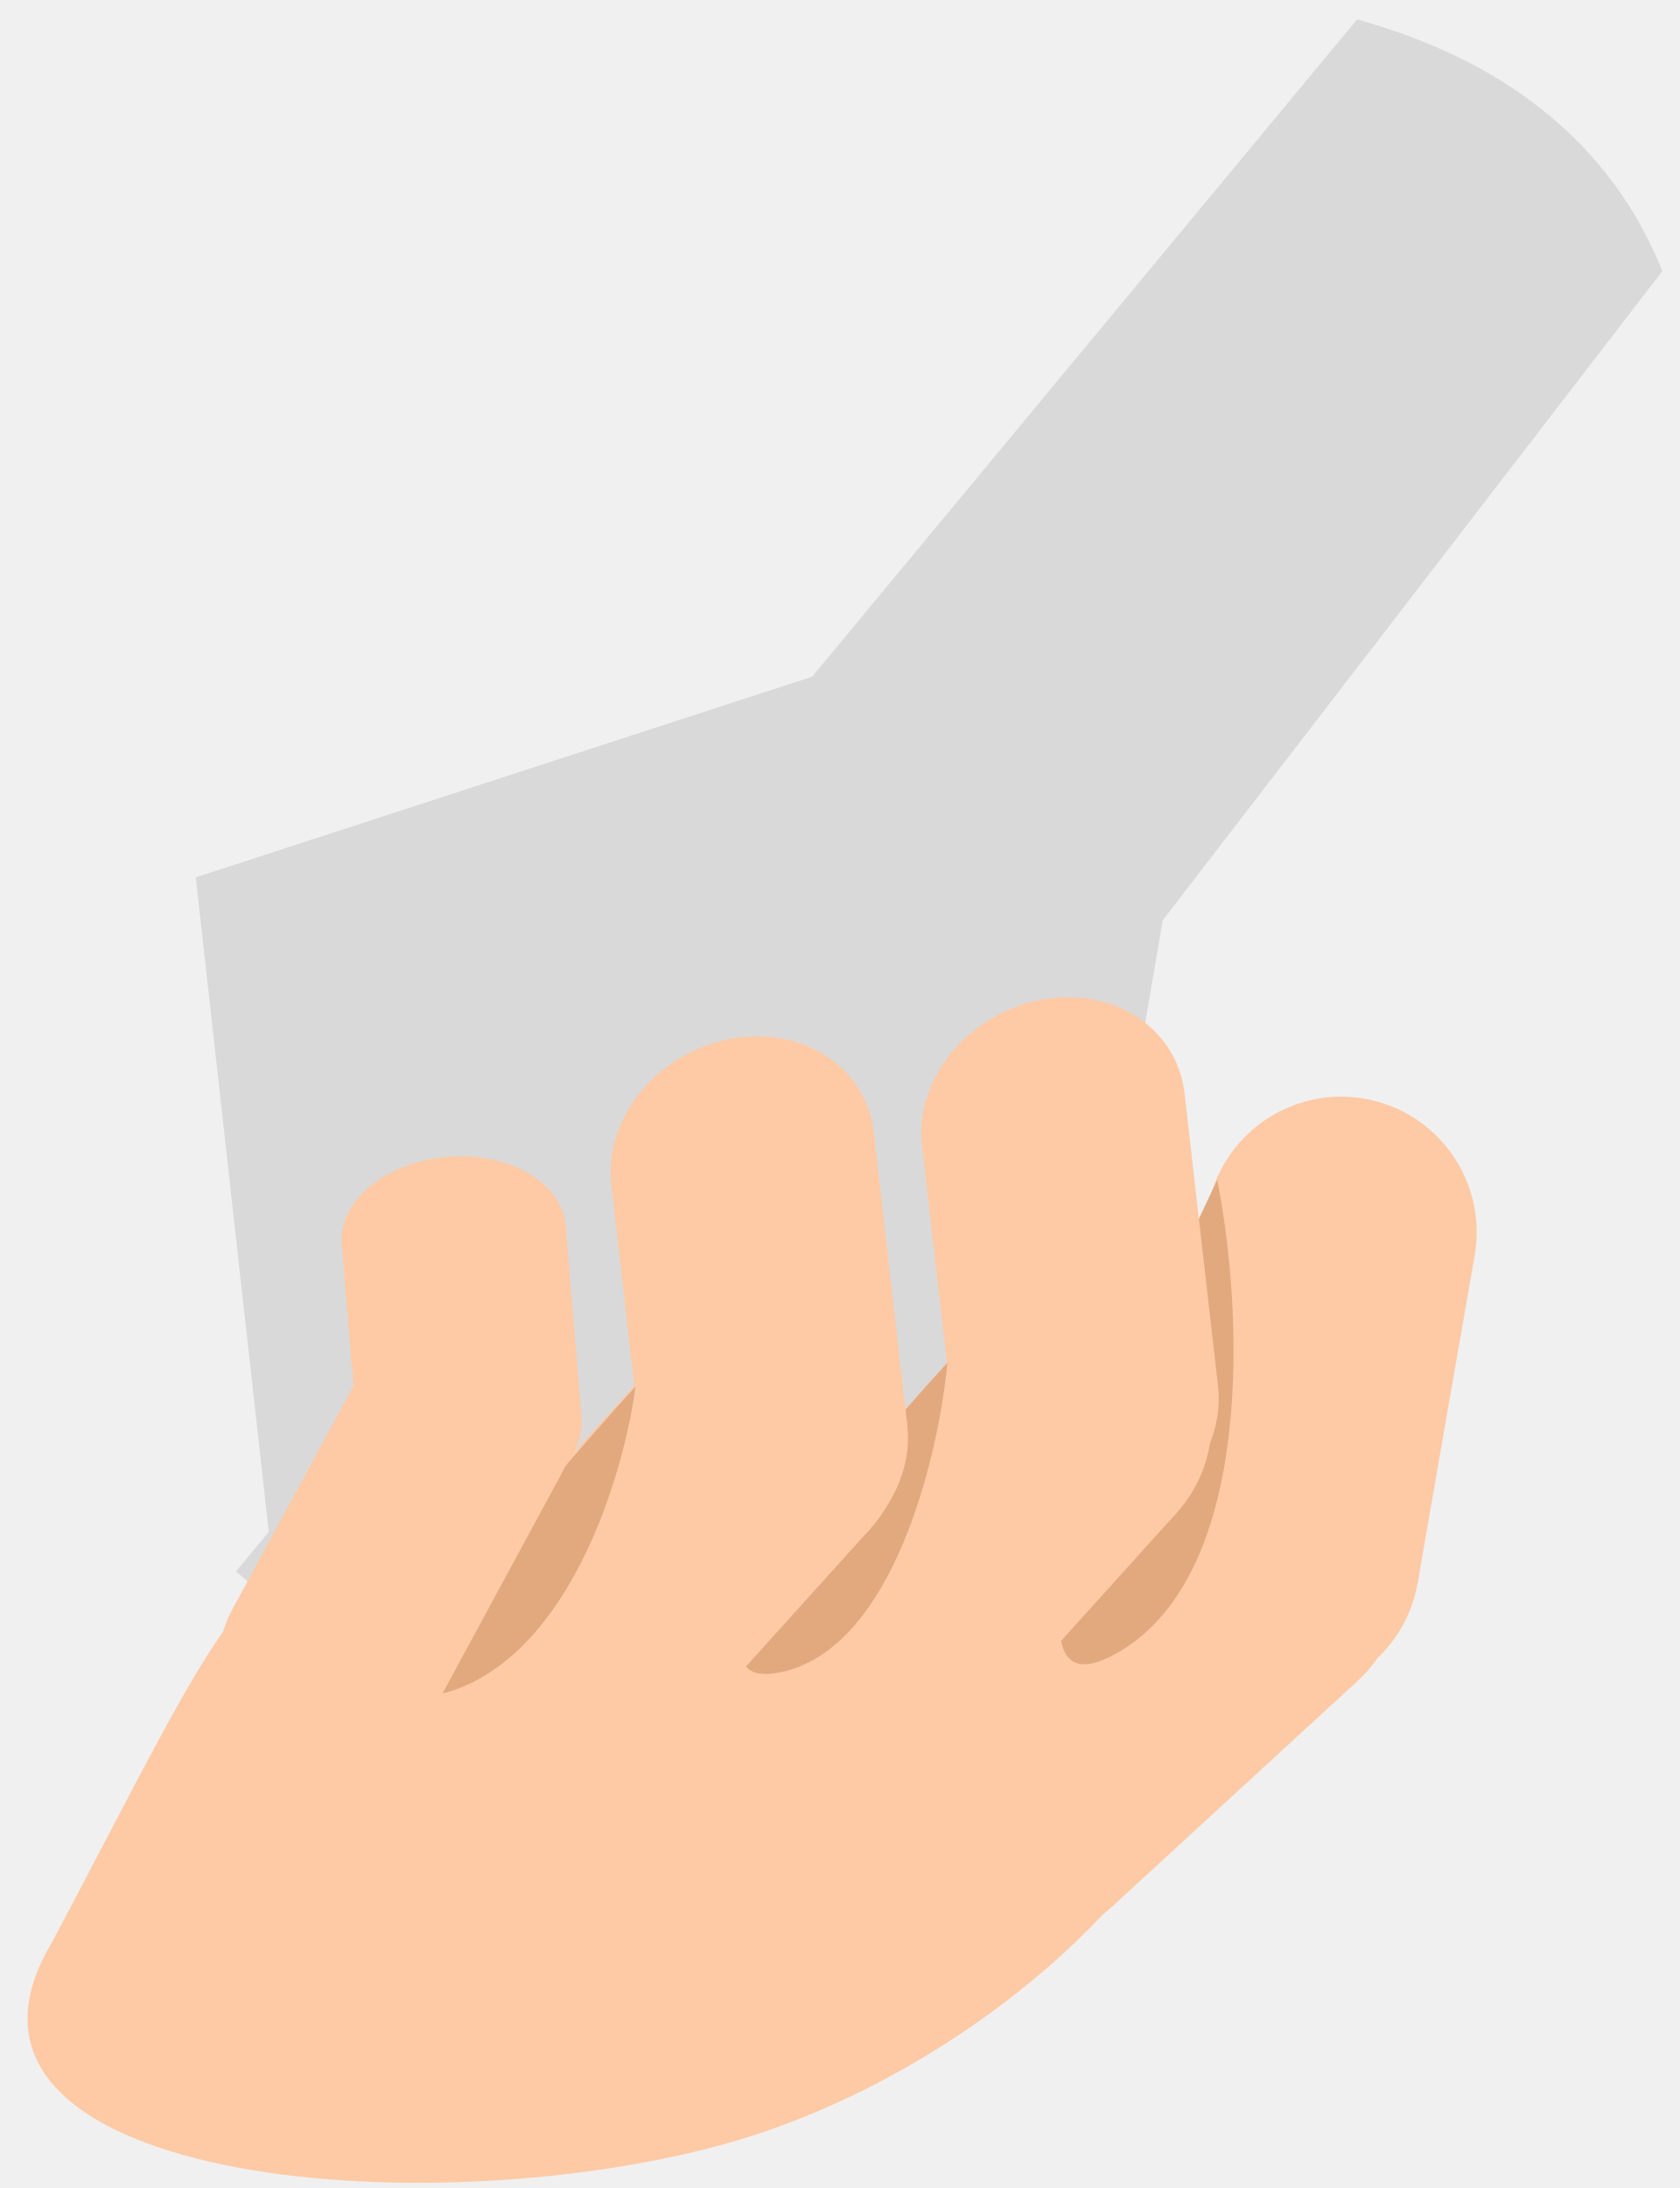
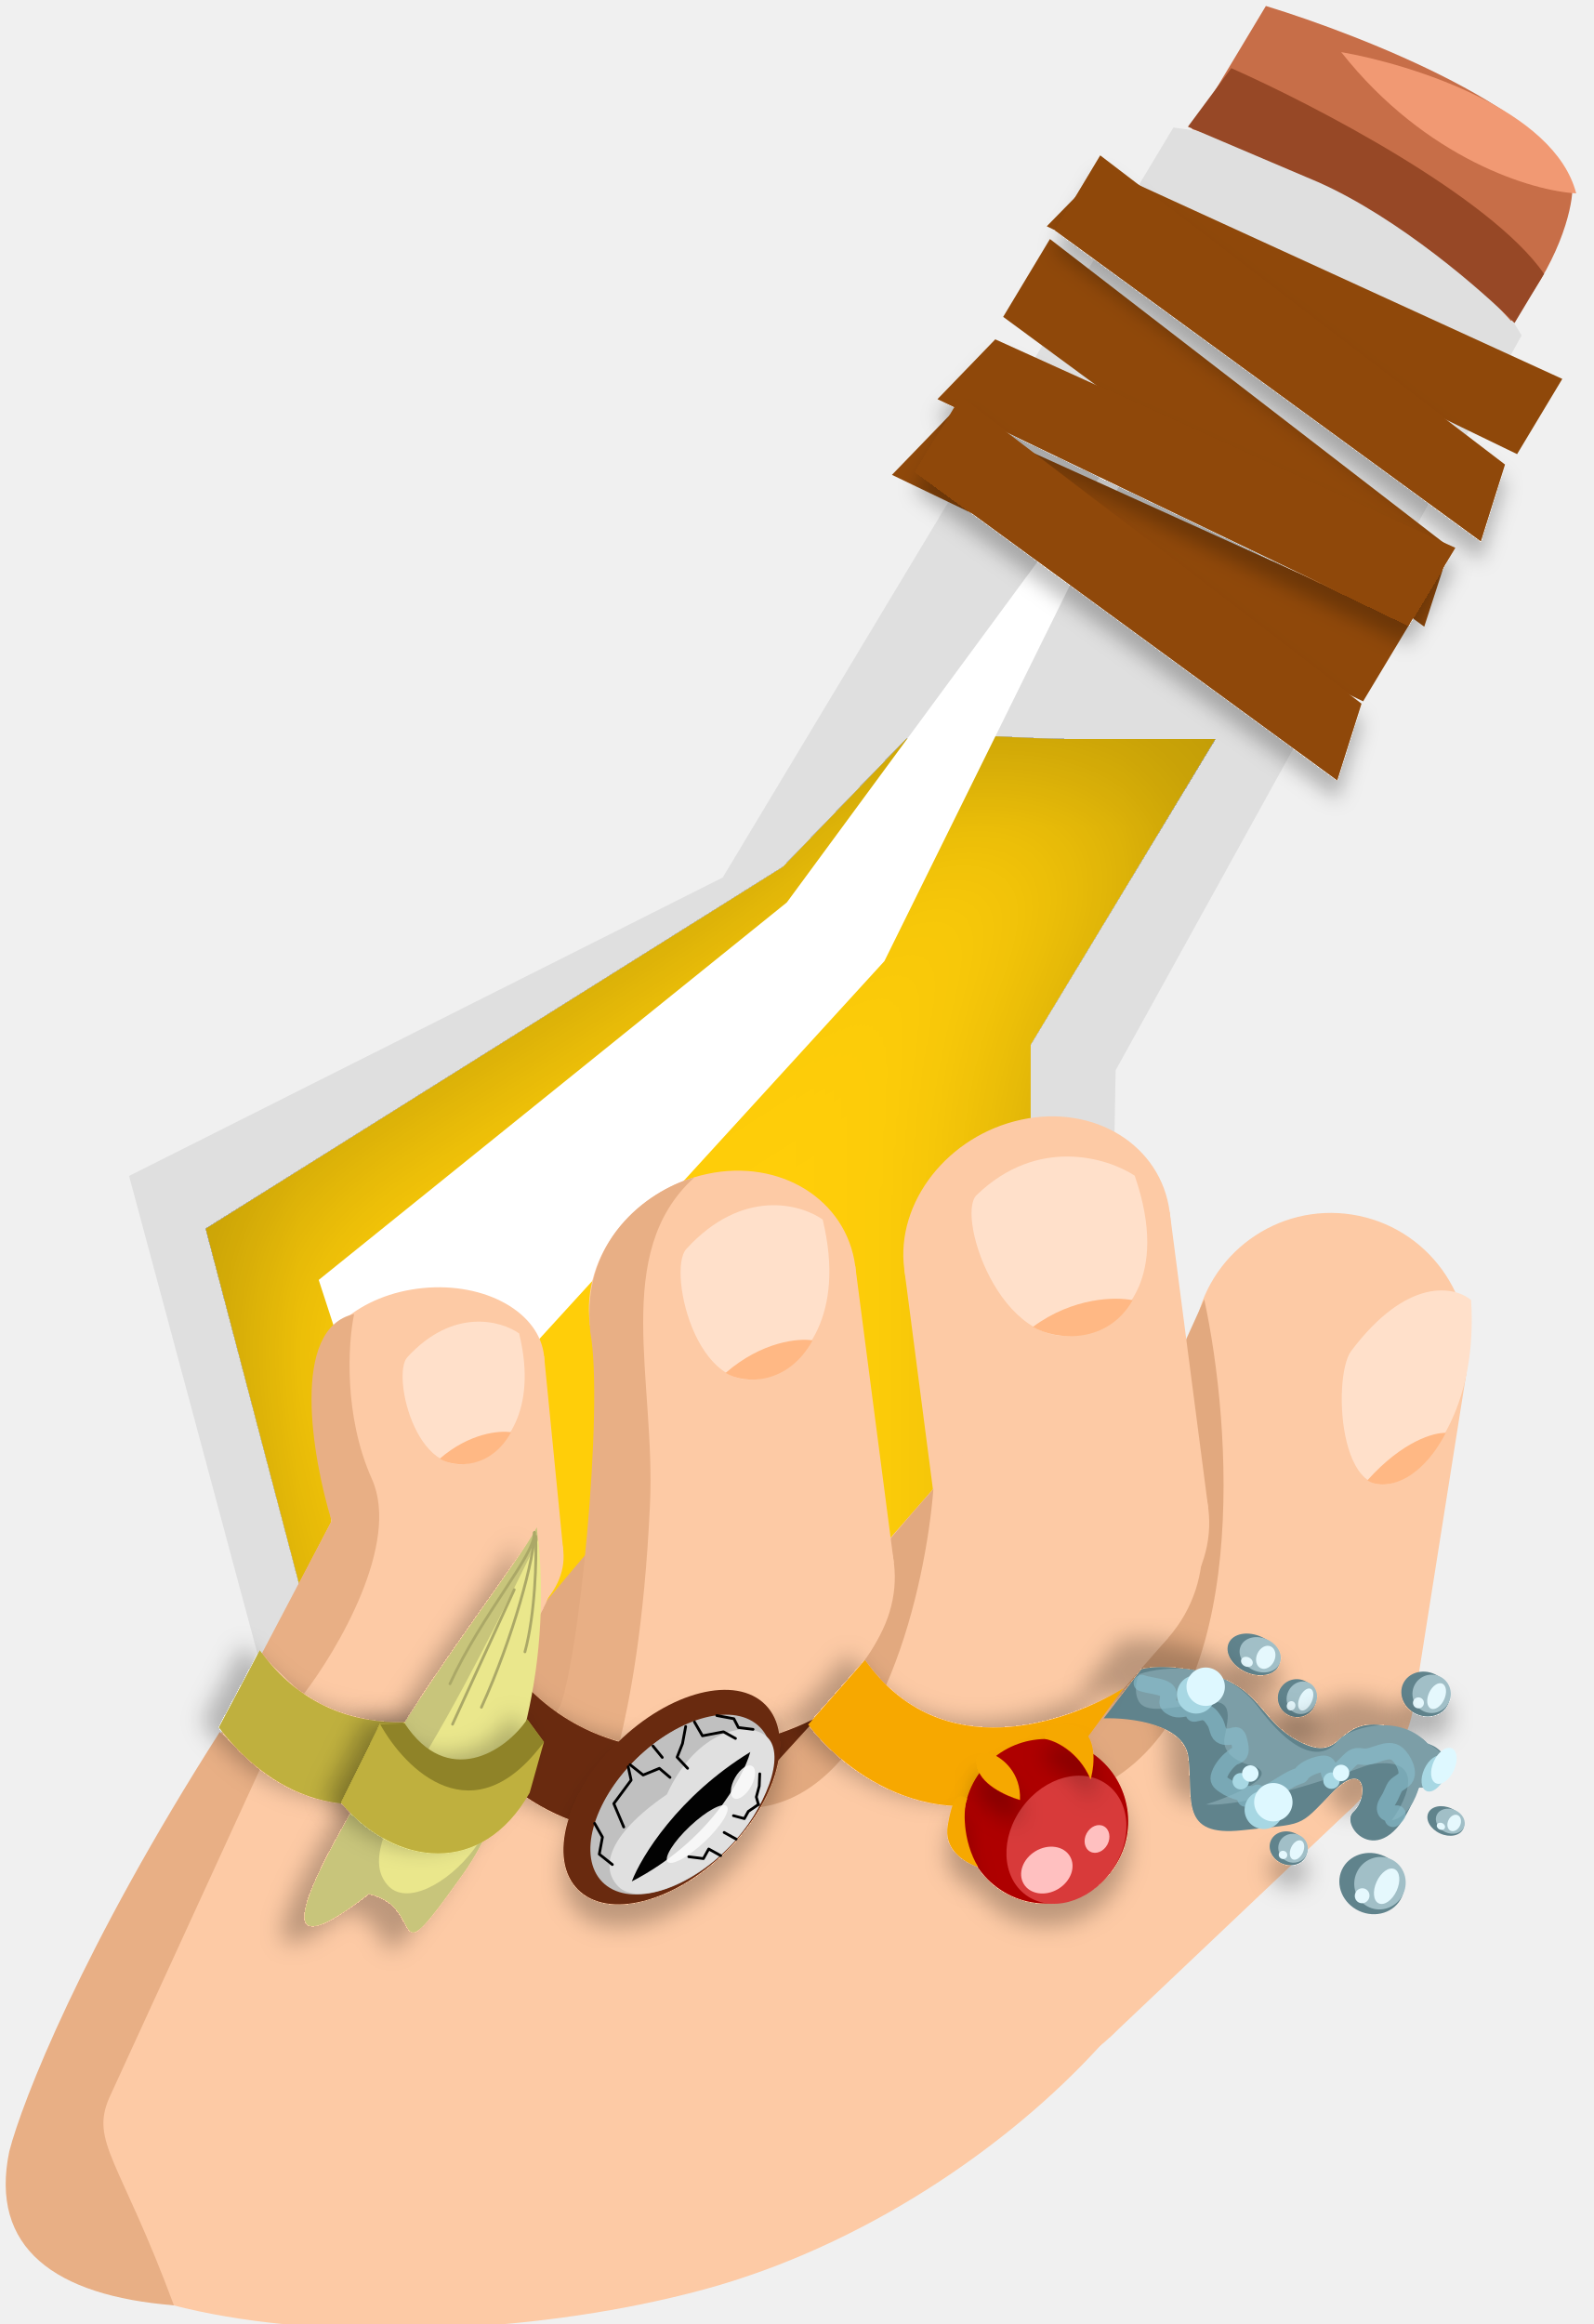
- <svg xmlns="http://www.w3.org/2000/svg" width="344" height="448" viewBox="0 0 344 448" fill="none">
-   <mask id="mask0_89_407" style="mask-type:alpha" maskUnits="userSpaceOnUse" x="0" y="0" width="344" height="448">
-     <rect width="344" height="448" fill="#D9D9D9" />
+ <svg xmlns="http://www.w3.org/2000/svg" width="343" height="500" viewBox="0 0 343 500" fill="none">
+   <mask id="mask0_189_1411" style="mask-type:alpha" maskUnits="userSpaceOnUse" x="0" y="0" width="343" height="500">
+     <rect width="343" height="500" fill="#FA3838" />
  </mask>
-   <g mask="url(#mask0_89_407)">
-     <path d="M340.452 55.504C326.112 19.77 293.651 8.419 277.935 3.976L166.326 138.549L40.09 179.641L55.044 313.666L48.316 321.778L80.406 348.392L89.113 337.893L213.74 330.907L238.128 188.433L340.452 55.504Z" fill="#D9D9D9" />
-     <path d="M10.741 397.522C65.457 294.35 48.279 308.67 153.343 348.341C221.465 347.422 216.132 308.929 243.018 338.471C264.19 361.734 209.294 423.564 145.152 439.871C81.011 456.177 -17.971 445.147 10.741 397.522Z" fill="#FDCAA5" />
-     <circle cx="259.239" cy="323.783" r="27.743" transform="rotate(137.418 259.239 323.783)" fill="#FDCAA5" />
-     <circle cx="209.098" cy="369.86" r="27.743" transform="rotate(137.418 209.098 369.86)" fill="#FDCAA5" />
-     <rect x="278.011" y="344.21" width="68.097" height="55.486" transform="rotate(137.418 278.011 344.21)" fill="#FDCAA5" />
-     <circle cx="274.679" cy="252.291" r="27.743" transform="rotate(99.8773 274.679 252.291)" fill="#FDCAA5" />
-     <circle cx="262.998" cy="319.378" r="27.743" transform="rotate(99.8773 262.998 319.378)" fill="#FDCAA5" />
-     <rect x="302.011" y="257.05" width="68.097" height="55.486" transform="rotate(99.8773 302.011 257.05)" fill="#FDCAA5" />
-     <path d="M249.289 241.608C254.401 267.086 257.46 322.123 228.801 338.45C200.143 354.777 230.519 280.692 249.289 241.608Z" fill="#E2A97F" />
-     <ellipse cx="24.587" cy="27.406" rx="24.587" ry="27.406" transform="matrix(0.113705 0.993515 -0.980802 0.195006 239.795 199.424)" fill="#FDCAA5" />
-     <ellipse cx="24.587" cy="27.406" rx="24.587" ry="27.406" transform="matrix(0.113705 0.993515 -0.980802 0.195006 246.657 259.384)" fill="#FDCAA5" />
-     <rect width="60.351" height="54.812" transform="matrix(0.113705 0.993515 -0.980802 0.195006 242.59 223.852)" fill="#FDCAA5" />
-     <circle cx="220.4" cy="291.157" r="27.743" transform="rotate(132.081 220.4 291.157)" fill="#FDCAA5" />
-     <circle cx="174.763" cy="341.699" r="27.743" transform="rotate(132.081 174.763 341.699)" fill="#FDCAA5" />
-     <rect x="240.991" y="309.75" width="68.097" height="55.486" transform="rotate(132.081 240.991 309.75)" fill="#FDCAA5" />
-     <path d="M194.028 279.029C192.217 298.309 182.793 337.983 159.59 342.443C136.386 346.903 172.88 302.025 194.028 279.029Z" fill="#E2A97F" />
-     <circle cx="157.671" cy="294.394" r="27.743" transform="rotate(132.081 157.671 294.394)" fill="#FDCAA5" />
-     <circle cx="112.033" cy="344.935" r="27.743" transform="rotate(132.081 112.033 344.935)" fill="#FDCAA5" />
-     <rect x="178.262" y="312.987" width="68.097" height="55.486" transform="rotate(132.081 178.262 312.987)" fill="#FDCAA5" />
-     <ellipse cx="24.587" cy="27.406" rx="24.587" ry="27.406" transform="matrix(0.113705 0.993515 -0.980802 0.195006 176.153 207.431)" fill="#FDCAA5" />
-     <ellipse cx="24.587" cy="27.406" rx="24.587" ry="27.406" transform="matrix(0.113705 0.993515 -0.980802 0.195006 183.015 267.391)" fill="#FDCAA5" />
-     <rect width="60.351" height="54.812" transform="matrix(0.113705 0.993515 -0.980802 0.195006 178.949 231.859)" fill="#FDCAA5" />
-     <path d="M130.153 283.892C127.942 300.86 117.517 337.012 93.505 345.872C69.492 354.733 107.931 308.244 130.153 283.892Z" fill="#E2A97F" />
-     <circle cx="94.678" cy="290.919" r="23.019" transform="rotate(118.441 94.6785 290.919)" fill="#FDCAA5" />
-     <circle cx="67.769" cy="340.602" r="23.019" transform="rotate(118.441 67.769 340.602)" fill="#FDCAA5" />
-     <rect x="114.92" y="301.882" width="56.502" height="46.039" transform="rotate(118.441 114.92 301.882)" fill="#FDCAA5" />
-     <ellipse cx="92.921" cy="252.932" rx="16.108" ry="23.019" transform="rotate(85.2574 92.9214 252.932)" fill="#FDCAA5" />
-     <ellipse cx="96.19" cy="292.334" rx="16.108" ry="23.019" transform="rotate(85.2574 96.1904 292.334)" fill="#FDCAA5" />
-     <rect x="115.862" y="251.029" width="39.538" height="46.039" transform="rotate(85.2574 115.862 251.029)" fill="#FDCAA5" />
+   <g mask="url(#mask0_189_1411)">
+     <path d="M327.423 72.169C306.35 36.45 269.943 29.625 252.487 27.442L155.51 188.797L27.774 253L65.467 393.264L59.621 402.991L98.112 426.125L103.958 416.397L237.242 385.904L240.066 230.27L327.423 72.169Z" fill="#D9D9D9" fill-opacity="0.75" />
+     <g filter="url(#filter0_i_189_1411)">
+       <path d="M229.5 159C219.5 159 200.23 157.063 195 159L168.5 186.5L44.285 264.353L81.766 406.967L221.706 370.986L221.784 224.735L261.5 159L229.5 159Z" fill="#FFCE09" />
+     </g>
+     <ellipse cx="87.805" cy="370.71" rx="6.085" ry="9.457" transform="rotate(11.2742 87.8046 370.71)" fill="white" />
+     <path d="M68.581 275.371L169.311 194.155L252.058 81.714L190.31 206.776L106.722 298.294L93.391 351.534L68.581 275.371Z" fill="white" />
+     <path d="M272.394 1.287L256.471 27.781C285.191 36.292 298.822 39.818 325.146 69.056C335.413 56.917 338.22 45.242 338.34 40.922C336.222 24.669 293.494 7.727 272.394 1.287Z" fill="#C76E48" />
+     <path d="M336.178 81.519L237.387 36.308L225.243 48.681L326.45 97.705L336.178 81.519Z" fill="#8F480A" />
+     <path d="M225.927 51.425L311.994 117.805L306.469 134.833L215.864 68.168L225.927 51.425Z" fill="#8F480A" />
+     <path d="M303.382 134.145L204.376 89.293L191.932 102.163L293.319 150.889L303.382 134.145Z" fill="#8F480A" />
+     <g filter="url(#filter1_d_189_1411)">
+       <path d="M236.745 33.426L323.854 99.943L318.659 116.492L227.017 49.611L236.745 33.426Z" fill="#8F480A" />
+     </g>
+     <g filter="url(#filter2_d_189_1411)">
+       <path d="M313.17 117.86L214.164 73.008L201.72 85.878L303.107 134.604L313.17 117.86Z" fill="#8F480A" />
+     </g>
+     <g filter="url(#filter3_d_189_1411)">
+       <path d="M206.694 85.367L292.977 151.388L287.751 167.919L196.966 101.553L206.694 85.367Z" fill="#8F480A" />
+     </g>
+     <path d="M332.262 58.917C320.682 42.246 282.561 22.47 264.947 14.666L255.614 27.266L283.663 39.192C301.081 46.929 319.077 62.626 325.897 69.507L332.262 58.917Z" fill="#974826" />
+     <path d="M288.599 11.209C303.52 13.798 334.525 23.5 339.168 41.602C329.917 41.108 306.852 34.338 288.599 11.209Z" fill="#F19973" />
+     <mask id="mask1_189_1411" style="mask-type:alpha" maskUnits="userSpaceOnUse" x="-22" y="169" width="376" height="416">
+       <rect x="353.969" y="277.096" width="338.61" height="257.202" transform="rotate(114.644 353.969 277.096)" fill="white" />
+     </mask>
+     <g mask="url(#mask1_189_1411)">
+ </g>
+     <mask id="mask2_189_1411" style="mask-type:alpha" maskUnits="userSpaceOnUse" x="-22" y="176" width="389" height="416">
+       <rect x="366.03" y="290.418" width="331.531" height="273.719" transform="rotate(114.644 366.03 290.418)" fill="white" />
+     </mask>
+     <g mask="url(#mask2_189_1411)">
+ </g>
+     <mask id="mask3_189_1411" style="mask-type:alpha" maskUnits="userSpaceOnUse" x="-22" y="178" width="388" height="414">
+       <rect x="365.046" y="292.562" width="329.171" height="273.719" transform="rotate(114.644 365.046 292.562)" fill="white" />
+     </mask>
+     <g mask="url(#mask3_189_1411)">
+       <path d="M7.463 449.668C64.076 338.805 46.004 354.351 158.634 394.899C231.222 392.795 224.904 351.858 254.046 382.9C276.994 407.344 219.507 474.148 151.415 492.585C83.323 511.022 -22.352 500.898 7.463 449.668Z" fill="#FDCAA5" />
+       <circle cx="271.091" cy="366.978" r="29.572" transform="rotate(136.531 271.091 366.978)" fill="#FDCAA5" />
+       <circle cx="218.413" cy="416.914" r="29.572" transform="rotate(136.531 218.413 416.914)" fill="#FDCAA5" />
+       <rect x="291.436" y="388.44" width="72.585" height="59.144" transform="rotate(136.531 291.436 388.44)" fill="#FDCAA5" />
+       <circle cx="286.368" cy="290.528" r="29.572" transform="rotate(98.9906 286.368 290.528)" fill="#FDCAA5" />
+       <circle cx="275.025" cy="362.222" r="29.572" transform="rotate(98.9906 275.025 362.222)" fill="#FDCAA5" />
+       <rect x="315.577" y="295.15" width="72.585" height="59.144" transform="rotate(98.9906 315.577 295.15)" fill="#FDCAA5" />
+       <path d="M259.132 279.562C265 306.631 269.168 365.239 238.894 383.113C208.619 400.987 239.772 321.526 259.132 279.562Z" fill="#E2A97F" />
+       <ellipse cx="26.208" cy="29.213" rx="26.208" ry="29.213" transform="matrix(0.129067 0.991636 -0.977667 0.21016 248.317 234.759)" fill="#FDCAA5" />
+       <ellipse cx="26.208" cy="29.213" rx="26.208" ry="29.213" transform="matrix(0.129067 0.991636 -0.977667 0.21016 256.62 298.55)" fill="#FDCAA5" />
+       <rect width="64.329" height="58.425" transform="matrix(0.129067 0.991636 -0.977667 0.21016 251.7 260.748)" fill="#FDCAA5" />
+       <circle cx="229.16" cy="332.847" r="29.572" transform="rotate(131.195 229.16 332.847)" fill="#FDCAA5" />
+       <circle cx="181.354" cy="387.466" r="29.572" transform="rotate(131.195 181.354 387.466)" fill="#FDCAA5" />
+       <rect x="251.412" y="352.324" width="72.585" height="59.144" transform="rotate(131.195 251.412 352.324)" fill="#FDCAA5" />
+       <path d="M200.852 320.356C199.24 340.934 189.851 383.374 165.195 388.51C140.538 393.646 178.693 345.214 200.852 320.356Z" fill="#E2A97F" />
+       <circle cx="162.395" cy="339.432" r="29.572" transform="rotate(131.195 162.395 339.432)" fill="#FDCAA5" />
+       <circle cx="114.589" cy="394.051" r="29.572" transform="rotate(131.195 114.589 394.051)" fill="#FDCAA5" />
+       <rect x="184.647" y="358.909" width="72.585" height="59.144" transform="rotate(131.195 184.647 358.909)" fill="#FDCAA5" />
+       <ellipse cx="26.208" cy="29.213" rx="26.208" ry="29.213" transform="matrix(0.129067 0.991636 -0.977667 0.21016 180.659 246.444)" fill="#FDCAA5" />
+       <ellipse cx="26.208" cy="29.213" rx="26.208" ry="29.213" transform="matrix(0.129067 0.991636 -0.977667 0.21016 188.961 310.235)" fill="#FDCAA5" />
+       <rect width="64.329" height="58.425" transform="matrix(0.129067 0.991636 -0.977667 0.21016 184.041 272.433)" fill="#FDCAA5" />
+       <path d="M132.855 326.593C130.779 344.714 120.265 383.415 94.819 393.255C69.373 403.095 109.574 352.914 132.855 326.593Z" fill="#E2A97F" />
+       <circle cx="95.163" cy="334.667" r="24.537" transform="rotate(117.555 95.1635 334.667)" fill="#FDCAA5" />
+       <circle cx="67.303" cy="388.062" r="24.537" transform="rotate(117.555 67.3032 388.062)" fill="#FDCAA5" />
+       <rect x="116.917" y="346.018" width="60.226" height="49.073" transform="rotate(117.555 116.917 346.018)" fill="#FDCAA5" />
+       <ellipse cx="92.664" cy="294.21" rx="17.17" ry="24.537" transform="rotate(84.3707 92.6644 294.21)" fill="#FDCAA5" />
+       <ellipse cx="96.798" cy="336.15" rx="17.17" ry="24.537" transform="rotate(84.3707 96.7982 336.15)" fill="#FDCAA5" />
+       <rect x="117.083" y="291.803" width="42.144" height="49.073" transform="rotate(84.3707 117.083 291.803)" fill="#FDCAA5" />
+     </g>
+     <path d="M210.141 257.13C223.213 244.457 238.272 249.055 244.167 252.939C251.851 275.134 241.358 284.416 235.151 286.283C216.302 293.902 205.456 261.672 210.141 257.13Z" fill="#FFE0CA" />
+     <path d="M243.72 279.738C240.175 278.977 230.921 279.058 222.267 285.473C227.383 288.469 238.336 289.21 243.72 279.738Z" fill="#FFB884" />
+     <path d="M290.752 290.656C302.778 274.678 312.964 276.692 316.553 279.695C317.957 301.834 308.473 313.712 303.556 316.884C288.251 328.589 286.441 296.382 290.752 290.656Z" fill="#FFE0CA" />
+     <path d="M311.103 308.285C308.644 308.153 301.829 310.008 294.245 318.484C297.431 320.693 305.337 319.388 311.103 308.285Z" fill="#FFB884" />
+     <path d="M147.679 268.714C159.693 255.556 172.249 259.006 177.025 262.376C182.105 283.376 172.52 293.076 167.093 295.301C150.483 303.946 143.373 273.431 147.679 268.714Z" fill="#FFE0CA" />
+     <path d="M174.851 288.382C171.873 287.882 163.963 288.58 156.142 295.376C160.311 297.938 169.618 297.924 174.851 288.382Z" fill="#FFB884" />
+     <path d="M87.636 292.016C97.473 281.276 107.783 284.119 111.708 286.882C115.912 304.064 108.063 311.979 103.613 313.79C89.996 320.831 84.11 295.865 87.636 292.016Z" fill="#FFE0CA" />
+     <path d="M109.968 308.146C107.523 307.731 101.033 308.289 94.626 313.833C98.052 315.935 105.69 315.939 109.968 308.146Z" fill="#FFB884" />
+     <path d="M80.032 318.223C73.87 304.492 74.911 288.831 76.202 282.716C62.365 285.714 67.208 313.638 71.359 327.225L56.221 355.977L65.223 364.65C72.727 354.895 86.194 331.954 80.032 318.223Z" fill="#E8AF85" />
+     <path d="M23.52 451.309L55.906 380.715L47.278 372.643C17.784 418.823 4.802 452.025 1.998 462.853C-2.322 483.588 11.751 493.938 37.424 495.981C25.816 464.694 19.353 460.864 23.52 451.309Z" fill="#E8AF85" />
+     <path d="M139.869 323.607C138.653 350.308 135.325 366.522 133.393 374.506C128.366 374.146 121.187 369.988 119.989 368.356C124.55 359.545 130 302.205 127.012 286.555C124.821 265.3 141.279 255.457 149.391 253.337C131.563 269.562 141.085 296.906 139.869 323.607Z" fill="#E8AF85" />
+     <g filter="url(#filter4_d_189_1411)">
+       <path d="M110.009 359.092C130.465 384.646 162.356 376.604 175.984 369.382L159.099 387.91C131.095 403.089 110.576 386.957 101.072 375.636L110.009 359.092Z" fill="#692A0F" />
+     </g>
+     <g filter="url(#filter5_d_189_1411)">
+       <ellipse cx="144.525" cy="386.64" rx="28.316" ry="16.518" transform="rotate(135.528 144.525 386.64)" fill="#692A0F" />
+     </g>
+     <ellipse cx="146.698" cy="388.139" rx="23.593" ry="13.762" transform="rotate(135.528 146.698 388.139)" fill="#C0C0C0" />
+     <ellipse cx="146.439" cy="388.361" rx="23.593" ry="13.762" transform="rotate(135.528 146.439 388.361)" fill="#C0C0C0" />
+     <path d="M133.144 405.962C129.173 402.086 130.439 395.021 143.493 386.068C149.894 372.081 161.167 369.906 165.137 373.783C169.108 377.659 164.933 389.066 156.741 397.456C148.55 405.846 137.114 409.839 133.144 405.962Z" fill="#E0E0E0" />
+     <path d="M161.458 376.935C159.822 382.671 152.432 396.269 135.954 404.777C137.984 399.46 145.928 386.449 161.458 376.935Z" fill="#020202" />
+     <path d="M135.579 379.66L138.389 381.891L141.882 380.455L144.176 382.401" stroke="black" stroke-width="0.59" stroke-linecap="round" stroke-linejoin="round" />
+     <path d="M149.434 370.477L151.157 373.455L155.682 372.59L158.262 374.02" stroke="black" stroke-width="0.59" stroke-linecap="round" stroke-linejoin="round" />
+     <path d="M140.502 375.644L142.51 378.105" stroke="black" stroke-width="0.59" stroke-linecap="round" stroke-linejoin="round" />
+     <path d="M155.821 394.248L158.401 395.678" stroke="black" stroke-width="0.59" stroke-linecap="round" stroke-linejoin="round" />
+     <path d="M154.246 369.096L157.914 369.78L158.89 371.67L162.042 372.067" stroke="black" stroke-width="0.59" stroke-linecap="round" stroke-linejoin="round" />
+     <path d="M157.822 390.636L160.172 391.264L161.03 389.716L163.206 388.224" stroke="black" stroke-width="0.59" stroke-linecap="round" stroke-linejoin="round" />
+     <path d="M163.485 381.634L163.373 384.27L162.745 386.62L163.205 388.224" stroke="black" stroke-width="0.59" stroke-linecap="round" stroke-linejoin="round" />
+     <path d="M134.218 393.069L132.078 388.035L135.807 382.994L135.177 380.112" stroke="black" stroke-width="0.59" stroke-linecap="round" stroke-linejoin="round" />
+     <path d="M131.764 401.151L128.954 398.919L129.637 395.251L127.947 392.292" stroke="black" stroke-width="0.59" stroke-linecap="round" stroke-linejoin="round" />
+     <path d="M155.081 399.234L152.501 397.804L151.358 399.868L148.206 399.471" stroke="black" stroke-width="0.59" stroke-linecap="round" stroke-linejoin="round" />
+     <path d="M147.956 380.448L145.704 378.05L146.861 375.121L147.545 371.453" stroke="black" stroke-width="0.59" stroke-linecap="round" stroke-linejoin="round" />
+     <ellipse cx="159.874" cy="383.423" rx="3.988" ry="1.961" transform="rotate(119.593 159.874 383.423)" fill="#FBFBFB" fill-opacity="0.85" />
+     <ellipse cx="150.03" cy="394.585" rx="8.733" ry="2.292" transform="rotate(136.763 150.03 394.585)" fill="#FBFBFB" fill-opacity="0.85" />
+     <g filter="url(#filter6_d_189_1411)">
+       <path d="M55.895 355.036C73.238 379.161 102.401 369.867 115.03 362.187L98.957 381.088C72.988 397.201 55.171 382.308 47.089 371.639L55.895 355.036Z" fill="#BFB03E" />
+     </g>
+     <g filter="url(#filter7_d_189_1411)">
+       <path d="M99.872 402.83C82.63 427.154 92.355 410.198 79.335 407.47C52.062 428.707 71.618 396.345 83.423 376.563C95.228 356.781 111.764 335.727 115.521 328.593C119.218 366.476 106.362 393.674 99.872 402.83Z" fill="#C8C57B" />
+     </g>
+     <path d="M101.932 397.928C96.379 405.293 87.268 410.217 83.311 405.474C79.355 400.732 81.961 393.416 92.244 376.184C102.527 358.952 112.573 337.45 115.845 331.237C119.065 364.235 107.818 390.122 101.932 397.928Z" fill="#EAE78C" />
+     <g filter="url(#filter8_d_189_1411)">
+       <path d="M87.074 370.78C92.007 384.077 110.878 379.104 113.441 369.896L117.037 374.79L113.972 385.716C103.754 403.744 85.208 401.727 73.393 387.869L81.801 370.957L87.074 370.78Z" fill="#BFB03E" />
+     </g>
+     <path d="M117.037 374.791C101.889 395.36 87.234 380.805 81.801 370.957L87.074 370.78C96.253 384.726 108.664 377.007 113.441 369.896L117.037 374.791Z" fill="#8F8328" />
+     <path d="M115.287 330.503C115.45 335.337 115.21 347.083 112.955 355.394" stroke="#ABA867" stroke-width="0.59" stroke-linecap="round" />
+     <path d="M114.997 329.721C115.159 334.555 110.475 352.31 103.588 367.323" stroke="#ABA867" stroke-width="0.59" stroke-linecap="round" />
+     <path d="M114.997 329.721C115.159 334.555 103.707 347.257 96.819 362.27" stroke="#ABA867" stroke-width="0.59" stroke-linecap="round" />
+     <path d="M110.658 342.009C106.23 351.66 104.262 355.949 97.375 370.963" stroke="#ABA867" stroke-width="0.59" stroke-linecap="round" />
+     <g filter="url(#filter9_d_189_1411)">
+       <ellipse cx="306.746" cy="364.468" rx="4.719" ry="5.309" transform="rotate(114.644 306.746 364.468)" fill="#60838C" />
+       <circle cx="308.064" cy="364.424" r="4.129" transform="rotate(114.644 308.064 364.424)" fill="#A1BFC7" />
+       <ellipse cx="309.136" cy="364.916" rx="2.95" ry="1.77" transform="rotate(114.644 309.136 364.916)" fill="#E5F8FD" />
+       <circle cx="305.225" cy="366.367" r="1.18" transform="rotate(114.644 305.225 366.367)" fill="#E5F8FD" />
+     </g>
+     <ellipse cx="295.179" cy="405.243" rx="6.489" ry="7.079" transform="rotate(114.644 295.179 405.243)" fill="#60838C" />
+     <ellipse cx="296.947" cy="405.162" rx="5.678" ry="5.506" transform="rotate(114.644 296.947 405.162)" fill="#A1BFC7" />
+     <ellipse cx="298.377" cy="405.818" rx="4.056" ry="2.36" transform="rotate(114.644 298.377 405.818)" fill="#E5F8FD" />
+     <ellipse cx="293.111" cy="407.864" rx="1.622" ry="1.573" transform="rotate(114.644 293.111 407.864)" fill="#E5F8FD" />
+     <g filter="url(#filter10_d_189_1411)">
+       <ellipse cx="269.768" cy="355.942" rx="4.129" ry="5.899" transform="rotate(114.644 269.768 355.942)" fill="#60838C" />
+       <ellipse cx="271.175" cy="356.019" rx="3.613" ry="4.588" transform="rotate(114.644 271.175 356.019)" fill="#A1BFC7" />
+       <ellipse cx="272.367" cy="356.566" rx="2.581" ry="1.966" transform="rotate(114.644 272.367 356.566)" fill="#E5F8FD" />
+       <ellipse cx="268.312" cy="357.545" rx="1.032" ry="1.311" transform="rotate(114.644 268.312 357.545)" fill="#E5F8FD" />
+     </g>
+     <g filter="url(#filter11_d_189_1411)">
+       <ellipse cx="279.085" cy="365.343" rx="4.07" ry="4.129" transform="rotate(114.644 279.085 365.343)" fill="#60838C" />
+       <ellipse cx="280.131" cy="365.263" rx="3.562" ry="3.212" transform="rotate(114.644 280.131 365.263)" fill="#A1BFC7" />
+       <ellipse cx="280.965" cy="365.646" rx="2.544" ry="1.376" transform="rotate(114.644 280.965 365.646)" fill="#E5F8FD" />
+       <ellipse cx="277.819" cy="367.002" rx="1.018" ry="0.918" transform="rotate(114.644 277.819 367.002)" fill="#E5F8FD" />
+     </g>
+     <ellipse cx="311.093" cy="391.775" rx="2.95" ry="4.129" transform="rotate(114.644 311.093 391.775)" fill="#60838C" />
+     <ellipse cx="312.081" cy="391.822" rx="2.581" ry="3.212" transform="rotate(114.644 312.081 391.822)" fill="#A1BFC7" />
+     <ellipse cx="312.915" cy="392.205" rx="1.843" ry="1.376" transform="rotate(114.644 312.915 392.205)" fill="#E5F8FD" />
+     <ellipse cx="310.061" cy="392.924" rx="0.737" ry="0.918" transform="rotate(114.644 310.061 392.924)" fill="#E5F8FD" />
+     <g filter="url(#filter12_d_189_1411)">
+       <ellipse cx="277.239" cy="397.662" rx="3.539" ry="4.129" transform="rotate(114.644 277.239 397.662)" fill="#60838C" />
+       <ellipse cx="278.257" cy="397.642" rx="3.097" ry="3.212" transform="rotate(114.644 278.257 397.642)" fill="#A1BFC7" />
+       <ellipse cx="279.092" cy="398.025" rx="2.212" ry="1.376" transform="rotate(114.644 279.092 398.025)" fill="#E5F8FD" />
+       <ellipse cx="276.084" cy="399.079" rx="0.885" ry="0.918" transform="rotate(114.644 276.084 399.079)" fill="#E5F8FD" />
+     </g>
+     <g filter="url(#filter13_d_189_1411)">
+       <path d="M299.593 371.571C311.837 374.592 308.014 378.68 304.57 386.186C297.771 403.836 287.899 392.817 291.229 389.802C294.56 386.786 294.004 378.094 286.606 385.733C279.207 393.372 281.017 392.256 267.342 393.77C253.666 395.285 256.82 386.996 255.728 378.058C254.855 370.907 243.211 369.503 237.498 369.694L245.591 359.128C247.594 358.533 253.631 358.014 261.745 360.698C271.888 364.054 271.327 370.936 280.442 375.117C289.557 379.299 287.349 368.55 299.593 371.571Z" fill="#60838C" />
+     </g>
+     <ellipse cx="306.204" cy="379.797" rx="4.719" ry="5.309" transform="rotate(114.644 306.204 379.797)" fill="#60838C" />
+     <path d="M270.948 367.517C263.212 357.218 250.492 358.348 245.098 360.201C244.606 361.273 243.904 363.936 245.029 366.01C246.436 368.603 251.419 367.644 258.503 366.35C265.587 365.057 264.401 369.056 263.505 373.838C262.789 377.663 267.391 379.514 269.782 379.962C275.555 382.091 265.333 386.359 259.501 388.226C267.544 388.801 286.242 382.754 294.585 379.658C306.973 377.553 303.006 386.767 299.474 391.637C302.835 391.102 304.764 386.708 305.308 384.578C308.275 384.901 310.195 383.358 310.783 382.547C314.073 379.902 309.698 376.424 307.099 375.015C300.532 368.108 289.582 372.171 287.816 374.606C286.05 377.041 280.619 380.391 270.948 367.517Z" fill="#7C9EA7" />
+     <path d="M245.703 362.104C246.459 362.377 247.318 362.506 248.103 362.673C248.926 362.848 251.209 363.188 251.392 364.237C251.5 364.857 251.299 365.606 251.248 366.23C251.193 366.908 252.28 367.445 252.838 367.619C254.025 367.987 255.194 367.303 256.39 367.511C257.238 367.658 257.367 367.887 256.892 368.645C256.814 368.769 258.46 368.279 258.801 368.316C260.166 368.464 260.65 369.292 261.356 370.335C261.836 371.046 261.907 371.904 262.249 372.692C262.733 373.807 264.039 373.769 265.05 373.55C265.299 373.496 265.929 373.216 266.154 373.433C266.446 373.715 266.571 374.218 266.651 374.593C266.804 375.306 267.283 376.943 266.512 377.478C266.264 377.649 266.114 377.788 265.819 377.888C265.773 377.904 265.618 377.918 265.623 377.918C265.704 377.905 265.782 377.647 265.846 377.676C265.892 377.698 265.791 377.763 265.75 377.794C265.41 378.051 265.04 378.261 264.719 378.546C263.713 379.44 262.556 380.957 262.269 382.297C262.08 383.182 262.779 383.648 263.415 384.09C264.469 384.824 265.572 385.311 266.83 385.594C267.815 385.815 269.474 386.354 270.426 385.815C270.794 385.607 270.373 385.799 270.245 385.858C269.723 386.1 269.286 386.569 268.772 386.779C268.555 386.868 268.302 386.829 268.082 386.911C267.667 387.064 268.964 386.838 269.398 386.758C271.028 386.46 272.489 385.899 273.934 385.085C275.753 384.06 277.525 382.711 279.53 382.063C280.129 381.869 279.812 381.989 280.079 381.614C280.913 380.444 283.266 379.625 284.625 379.477C286.588 379.262 285.392 381.542 286.504 382.083C286.769 382.212 287.098 381.871 287.281 381.732C288.212 381.023 288.977 380.135 289.824 379.333C290.341 378.845 291.091 377.972 291.855 377.87C292.387 377.798 292.927 377.903 293.455 377.953C295.684 378.16 298.651 375.656 300.674 377.363C301.896 378.395 303.676 381.573 302.054 382.934C301.307 383.561 300.389 383.877 299.964 384.805C299.695 385.389 299.43 385.975 299.159 386.558C298.846 387.23 298.108 388.134 298.047 388.891C297.935 390.28 299.286 390.368 300.284 390.198C301.383 390.01 300.098 391.058 299.752 391.312" stroke="#89BFCD" stroke-opacity="0.63" stroke-width="3.539" stroke-linecap="round" />
+     <circle cx="271.946" cy="389.392" r="4.129" transform="rotate(114.644 271.946 389.392)" fill="#A7D7E3" />
+     <circle cx="274.002" cy="387.74" r="4.129" transform="rotate(114.644 274.002 387.74)" fill="#DEF8FF" />
+     <ellipse cx="308.639" cy="381.563" rx="4.129" ry="2.36" transform="rotate(114.644 308.639 381.563)" fill="#A7D7E3" />
+     <ellipse cx="310.695" cy="379.91" rx="4.129" ry="2.36" transform="rotate(114.644 310.695 379.91)" fill="#DEF8FF" />
+     <circle cx="257.386" cy="364.54" r="4.129" transform="rotate(114.644 257.386 364.54)" fill="#A7D7E3" />
+     <circle cx="259.443" cy="362.887" r="4.129" transform="rotate(114.644 259.443 362.887)" fill="#DEF8FF" />
+     <circle cx="266.988" cy="383.224" r="1.77" transform="rotate(114.644 266.988 383.224)" fill="#A7D7E3" />
+     <circle cx="269.044" cy="381.571" r="1.77" transform="rotate(114.644 269.044 381.571)" fill="#DEF8FF" />
+     <circle cx="286.517" cy="383.096" r="1.77" transform="rotate(114.644 286.517 383.096)" fill="#A7D7E3" />
+     <circle cx="288.573" cy="381.444" r="1.77" transform="rotate(114.644 288.573 381.444)" fill="#DEF8FF" />
+     <g filter="url(#filter14_d_189_1411)">
+       <path d="M186.132 357.163C202.534 380.264 229.699 370.66 241.768 363.216L227.885 382.159C203.068 397.774 181.573 381.249 173.927 371.035L186.132 357.163Z" fill="#F7A800" />
+     </g>
+     <g filter="url(#filter15_d_189_1411)">
+       <circle cx="225.08" cy="391.839" r="17.697" transform="rotate(126.391 225.08 391.839)" fill="#AE0000" />
+     </g>
+     <ellipse cx="229.479" cy="395.814" rx="14.748" ry="11.798" transform="rotate(126.391 229.479 395.814)" fill="#D83A3A" />
+     <ellipse cx="225.259" cy="402.343" rx="5.792" ry="4.739" transform="rotate(149.03 225.259 402.343)" fill="#FFC0C0" />
+     <ellipse cx="236.058" cy="395.645" rx="3.1" ry="2.537" transform="rotate(118.022 236.058 395.645)" fill="#FFC0C0" />
+     <g filter="url(#filter16_d_189_1411)">
+       <path d="M234.68 382.792C232.081 376.773 227.099 374.517 224.933 374.142L224.933 374.142C225.033 372.018 225.133 369.893 231.282 371.494C236.201 372.774 235.597 379.559 234.68 382.792Z" fill="#F6A800" />
+     </g>
+     <g filter="url(#filter17_d_189_1411)">
+       <path d="M210.491 401.691C207.077 396.093 207.208 388.951 208.153 386.966C206.36 385.821 205.1 386.044 203.953 392.664C203.052 397.863 207.322 400.573 210.491 401.691Z" fill="#F6A800" />
+     </g>
+     <g filter="url(#filter18_d_189_1411)">
+       <path d="M219.478 387.252C219.742 381.387 215.699 378.265 213.644 377.437C210.258 376.615 209.939 378.561 210.203 379.637C210.54 383.727 216.527 386.418 219.478 387.252Z" fill="#F6A800" />
+     </g>
  </g>
+   <defs>
+     <filter id="filter0_i_189_1411" x="44.285" y="158.139" width="217.215" height="252.827" filterUnits="userSpaceOnUse" color-interpolation-filters="sRGB">
+       <feFlood flood-opacity="0" result="BackgroundImageFix" />
+       <feBlend mode="normal" in="SourceGraphic" in2="BackgroundImageFix" result="shape" />
+       <feColorMatrix in="SourceAlpha" type="matrix" values="0 0 0 0 0 0 0 0 0 0 0 0 0 0 0 0 0 0 127 0" result="hardAlpha" />
+       <feOffset dy="4" />
+       <feGaussianBlur stdDeviation="21.2" />
+       <feComposite in2="hardAlpha" operator="arithmetic" k2="-1" k3="1" />
+       <feColorMatrix type="matrix" values="0 0 0 0 0 0 0 0 0 0 0 0 0 0 0 0 0 0 0.25 0" />
+       <feBlend mode="normal" in2="shape" result="effect1_innerShadow_189_1411" />
+     </filter>
+     <filter id="filter1_d_189_1411" x="223.017" y="33.426" width="104.837" height="91.067" filterUnits="userSpaceOnUse" color-interpolation-filters="sRGB">
+       <feFlood flood-opacity="0" result="BackgroundImageFix" />
+       <feColorMatrix in="SourceAlpha" type="matrix" values="0 0 0 0 0 0 0 0 0 0 0 0 0 0 0 0 0 0 127 0" result="hardAlpha" />
+       <feOffset dy="4" />
+       <feGaussianBlur stdDeviation="2" />
+       <feComposite in2="hardAlpha" operator="out" />
+       <feColorMatrix type="matrix" values="0 0 0 0 0 0 0 0 0 0 0 0 0 0 0 0 0 0 0.25 0" />
+       <feBlend mode="normal" in2="BackgroundImageFix" result="effect1_dropShadow_189_1411" />
+       <feBlend mode="normal" in="SourceGraphic" in2="effect1_dropShadow_189_1411" result="shape" />
+     </filter>
+     <filter id="filter2_d_189_1411" x="197.72" y="73.008" width="119.45" height="69.596" filterUnits="userSpaceOnUse" color-interpolation-filters="sRGB">
+       <feFlood flood-opacity="0" result="BackgroundImageFix" />
+       <feColorMatrix in="SourceAlpha" type="matrix" values="0 0 0 0 0 0 0 0 0 0 0 0 0 0 0 0 0 0 127 0" result="hardAlpha" />
+       <feOffset dy="4" />
+       <feGaussianBlur stdDeviation="2" />
+       <feComposite in2="hardAlpha" operator="out" />
+       <feColorMatrix type="matrix" values="0 0 0 0 0 0 0 0 0 0 0 0 0 0 0 0 0 0 0.25 0" />
+       <feBlend mode="normal" in2="BackgroundImageFix" result="effect1_dropShadow_189_1411" />
+       <feBlend mode="normal" in="SourceGraphic" in2="effect1_dropShadow_189_1411" result="shape" />
+     </filter>
+     <filter id="filter3_d_189_1411" x="192.966" y="85.367" width="104.011" height="90.551" filterUnits="userSpaceOnUse" color-interpolation-filters="sRGB">
+       <feFlood flood-opacity="0" result="BackgroundImageFix" />
+       <feColorMatrix in="SourceAlpha" type="matrix" values="0 0 0 0 0 0 0 0 0 0 0 0 0 0 0 0 0 0 127 0" result="hardAlpha" />
+       <feOffset dy="4" />
+       <feGaussianBlur stdDeviation="2" />
+       <feComposite in2="hardAlpha" operator="out" />
+       <feColorMatrix type="matrix" values="0 0 0 0 0 0 0 0 0 0 0 0 0 0 0 0 0 0 0.25 0" />
+       <feBlend mode="normal" in2="BackgroundImageFix" result="effect1_dropShadow_189_1411" />
+       <feBlend mode="normal" in="SourceGraphic" in2="effect1_dropShadow_189_1411" result="shape" />
+     </filter>
+     <filter id="filter4_d_189_1411" x="92.813" y="353.193" width="84.35" height="44.444" filterUnits="userSpaceOnUse" color-interpolation-filters="sRGB">
+       <feFlood flood-opacity="0" result="BackgroundImageFix" />
+       <feColorMatrix in="SourceAlpha" type="matrix" values="0 0 0 0 0 0 0 0 0 0 0 0 0 0 0 0 0 0 127 0" result="hardAlpha" />
+       <feOffset dx="-3.539" dy="-1.18" />
+       <feGaussianBlur stdDeviation="2.36" />
+       <feComposite in2="hardAlpha" operator="out" />
+       <feColorMatrix type="matrix" values="0 0 0 0 0 0 0 0 0 0 0 0 0 0 0 0 0 0 0.25 0" />
+       <feBlend mode="normal" in2="BackgroundImageFix" result="effect1_dropShadow_189_1411" />
+       <feBlend mode="normal" in="SourceGraphic" in2="effect1_dropShadow_189_1411" result="shape" />
+     </filter>
+     <filter id="filter5_d_189_1411" x="116.517" y="363.562" width="56.016" height="55.595" filterUnits="userSpaceOnUse" color-interpolation-filters="sRGB">
+       <feFlood flood-opacity="0" result="BackgroundImageFix" />
+       <feColorMatrix in="SourceAlpha" type="matrix" values="0 0 0 0 0 0 0 0 0 0 0 0 0 0 0 0 0 0 127 0" result="hardAlpha" />
+       <feOffset dy="4.719" />
+       <feGaussianBlur stdDeviation="2.36" />
+       <feComposite in2="hardAlpha" operator="out" />
+       <feColorMatrix type="matrix" values="0 0 0 0 0 0 0 0 0 0 0 0 0 0 0 0 0 0 0.25 0" />
+       <feBlend mode="normal" in2="BackgroundImageFix" result="effect1_dropShadow_189_1411" />
+       <feBlend mode="normal" in="SourceGraphic" in2="effect1_dropShadow_189_1411" result="shape" />
+     </filter>
+     <filter id="filter6_d_189_1411" x="38.83" y="349.137" width="77.38" height="42.589" filterUnits="userSpaceOnUse" color-interpolation-filters="sRGB">
+       <feFlood flood-opacity="0" result="BackgroundImageFix" />
+       <feColorMatrix in="SourceAlpha" type="matrix" values="0 0 0 0 0 0 0 0 0 0 0 0 0 0 0 0 0 0 127 0" result="hardAlpha" />
+       <feOffset dx="-3.539" dy="-1.18" />
+       <feGaussianBlur stdDeviation="2.36" />
+       <feComposite in2="hardAlpha" operator="out" />
+       <feColorMatrix type="matrix" values="0 0 0 0 0 0 0 0 0 0 0 0 0 0 0 0 0 0 0.25 0" />
+       <feBlend mode="normal" in2="BackgroundImageFix" result="effect1_dropShadow_189_1411" />
+       <feBlend mode="normal" in="SourceGraphic" in2="effect1_dropShadow_189_1411" result="shape" />
+     </filter>
+     <filter id="filter7_d_189_1411" x="56.091" y="327.414" width="60.086" height="96.603" filterUnits="userSpaceOnUse" color-interpolation-filters="sRGB">
+       <feFlood flood-opacity="0" result="BackgroundImageFix" />
+       <feColorMatrix in="SourceAlpha" type="matrix" values="0 0 0 0 0 0 0 0 0 0 0 0 0 0 0 0 0 0 127 0" result="hardAlpha" />
+       <feOffset dx="-4.719" dy="3.539" />
+       <feGaussianBlur stdDeviation="2.36" />
+       <feComposite in2="hardAlpha" operator="out" />
+       <feColorMatrix type="matrix" values="0 0 0 0 0 0 0 0 0 0 0 0 0 0 0 0 0 0 0.25 0" />
+       <feBlend mode="normal" in2="BackgroundImageFix" result="effect1_dropShadow_189_1411" />
+       <feBlend mode="normal" in="SourceGraphic" in2="effect1_dropShadow_189_1411" result="shape" />
+     </filter>
+     <filter id="filter8_d_189_1411" x="65.134" y="363.997" width="53.082" height="38.292" filterUnits="userSpaceOnUse" color-interpolation-filters="sRGB">
+       <feFlood flood-opacity="0" result="BackgroundImageFix" />
+       <feColorMatrix in="SourceAlpha" type="matrix" values="0 0 0 0 0 0 0 0 0 0 0 0 0 0 0 0 0 0 127 0" result="hardAlpha" />
+       <feOffset dx="-3.539" dy="-1.18" />
+       <feGaussianBlur stdDeviation="2.36" />
+       <feComposite in2="hardAlpha" operator="out" />
+       <feColorMatrix type="matrix" values="0 0 0 0 0 0 0 0 0 0 0 0 0 0 0 0 0 0 0.25 0" />
+       <feBlend mode="normal" in2="BackgroundImageFix" result="effect1_dropShadow_189_1411" />
+       <feBlend mode="normal" in="SourceGraphic" in2="effect1_dropShadow_189_1411" result="shape" />
+     </filter>
+     <filter id="filter9_d_189_1411" x="296.813" y="359.64" width="20.1" height="19.095" filterUnits="userSpaceOnUse" color-interpolation-filters="sRGB">
+       <feFlood flood-opacity="0" result="BackgroundImageFix" />
+       <feColorMatrix in="SourceAlpha" type="matrix" values="0 0 0 0 0 0 0 0 0 0 0 0 0 0 0 0 0 0 127 0" result="hardAlpha" />
+       <feOffset dy="4.719" />
+       <feGaussianBlur stdDeviation="2.36" />
+       <feComposite in2="hardAlpha" operator="out" />
+       <feColorMatrix type="matrix" values="0 0 0 0 0 0 0 0 0 0 0 0 0 0 0 0 0 0 0.25 0" />
+       <feBlend mode="normal" in2="BackgroundImageFix" result="effect1_dropShadow_189_1411" />
+       <feBlend mode="normal" in="SourceGraphic" in2="effect1_dropShadow_189_1411" result="shape" />
+     </filter>
+     <filter id="filter10_d_189_1411" x="259.416" y="351.454" width="20.914" height="18.415" filterUnits="userSpaceOnUse" color-interpolation-filters="sRGB">
+       <feFlood flood-opacity="0" result="BackgroundImageFix" />
+       <feColorMatrix in="SourceAlpha" type="matrix" values="0 0 0 0 0 0 0 0 0 0 0 0 0 0 0 0 0 0 127 0" result="hardAlpha" />
+       <feOffset dy="4.719" />
+       <feGaussianBlur stdDeviation="2.36" />
+       <feComposite in2="hardAlpha" operator="out" />
+       <feColorMatrix type="matrix" values="0 0 0 0 0 0 0 0 0 0 0 0 0 0 0 0 0 0 0.25 0" />
+       <feBlend mode="normal" in2="BackgroundImageFix" result="effect1_dropShadow_189_1411" />
+       <feBlend mode="normal" in="SourceGraphic" in2="effect1_dropShadow_189_1411" result="shape" />
+     </filter>
+     <filter id="filter11_d_189_1411" x="270.246" y="361.262" width="17.881" height="17.602" filterUnits="userSpaceOnUse" color-interpolation-filters="sRGB">
+       <feFlood flood-opacity="0" result="BackgroundImageFix" />
+       <feColorMatrix in="SourceAlpha" type="matrix" values="0 0 0 0 0 0 0 0 0 0 0 0 0 0 0 0 0 0 127 0" result="hardAlpha" />
+       <feOffset dy="4.719" />
+       <feGaussianBlur stdDeviation="2.36" />
+       <feComposite in2="hardAlpha" operator="out" />
+       <feColorMatrix type="matrix" values="0 0 0 0 0 0 0 0 0 0 0 0 0 0 0 0 0 0 0.25 0" />
+       <feBlend mode="normal" in2="BackgroundImageFix" result="effect1_dropShadow_189_1411" />
+       <feBlend mode="normal" in="SourceGraphic" in2="effect1_dropShadow_189_1411" result="shape" />
+     </filter>
+     <filter id="filter12_d_189_1411" x="268.486" y="394.012" width="17.684" height="16.738" filterUnits="userSpaceOnUse" color-interpolation-filters="sRGB">
+       <feFlood flood-opacity="0" result="BackgroundImageFix" />
+       <feColorMatrix in="SourceAlpha" type="matrix" values="0 0 0 0 0 0 0 0 0 0 0 0 0 0 0 0 0 0 127 0" result="hardAlpha" />
+       <feOffset dy="4.719" />
+       <feGaussianBlur stdDeviation="2.36" />
+       <feComposite in2="hardAlpha" operator="out" />
+       <feColorMatrix type="matrix" values="0 0 0 0 0 0 0 0 0 0 0 0 0 0 0 0 0 0 0.25 0" />
+       <feBlend mode="normal" in2="BackgroundImageFix" result="effect1_dropShadow_189_1411" />
+       <feBlend mode="normal" in="SourceGraphic" in2="effect1_dropShadow_189_1411" result="shape" />
+     </filter>
+     <filter id="filter13_d_189_1411" x="228.059" y="348.032" width="79.913" height="47.939" filterUnits="userSpaceOnUse" color-interpolation-filters="sRGB">
+       <feFlood flood-opacity="0" result="BackgroundImageFix" />
+       <feColorMatrix in="SourceAlpha" type="matrix" values="0 0 0 0 0 0 0 0 0 0 0 0 0 0 0 0 0 0 127 0" result="hardAlpha" />
+       <feOffset dx="-4.719" dy="-5.899" />
+       <feGaussianBlur stdDeviation="2.36" />
+       <feComposite in2="hardAlpha" operator="out" />
+       <feColorMatrix type="matrix" values="0 0 0 0 0 0 0 0 0 0 0 0 0 0 0 0 0 0 0.25 0" />
+       <feBlend mode="normal" in2="BackgroundImageFix" result="effect1_dropShadow_189_1411" />
+       <feBlend mode="normal" in="SourceGraphic" in2="effect1_dropShadow_189_1411" result="shape" />
+     </filter>
+     <filter id="filter14_d_189_1411" x="165.669" y="351.264" width="77.279" height="40.85" filterUnits="userSpaceOnUse" color-interpolation-filters="sRGB">
+       <feFlood flood-opacity="0" result="BackgroundImageFix" />
+       <feColorMatrix in="SourceAlpha" type="matrix" values="0 0 0 0 0 0 0 0 0 0 0 0 0 0 0 0 0 0 127 0" result="hardAlpha" />
+       <feOffset dx="-3.539" dy="-1.18" />
+       <feGaussianBlur stdDeviation="2.36" />
+       <feComposite in2="hardAlpha" operator="out" />
+       <feColorMatrix type="matrix" values="0 0 0 0 0 0 0 0 0 0 0 0 0 0 0 0 0 0 0.25 0" />
+       <feBlend mode="normal" in2="BackgroundImageFix" result="effect1_dropShadow_189_1411" />
+       <feBlend mode="normal" in="SourceGraphic" in2="effect1_dropShadow_189_1411" result="shape" />
+     </filter>
+     <filter id="filter15_d_189_1411" x="202.663" y="374.141" width="44.836" height="44.836" filterUnits="userSpaceOnUse" color-interpolation-filters="sRGB">
+       <feFlood flood-opacity="0" result="BackgroundImageFix" />
+       <feColorMatrix in="SourceAlpha" type="matrix" values="0 0 0 0 0 0 0 0 0 0 0 0 0 0 0 0 0 0 127 0" result="hardAlpha" />
+       <feOffset dy="4.719" />
+       <feGaussianBlur stdDeviation="2.36" />
+       <feComposite in2="hardAlpha" operator="out" />
+       <feColorMatrix type="matrix" values="0 0 0 0 0 0 0 0 0 0 0 0 0 0 0 0 0 0 0.25 0" />
+       <feBlend mode="normal" in2="BackgroundImageFix" result="effect1_dropShadow_189_1411" />
+       <feBlend mode="normal" in="SourceGraphic" in2="effect1_dropShadow_189_1411" result="shape" />
+     </filter>
+     <filter id="filter16_d_189_1411" x="220.213" y="370.933" width="19.811" height="21.297" filterUnits="userSpaceOnUse" color-interpolation-filters="sRGB">
+       <feFlood flood-opacity="0" result="BackgroundImageFix" />
+       <feColorMatrix in="SourceAlpha" type="matrix" values="0 0 0 0 0 0 0 0 0 0 0 0 0 0 0 0 0 0 127 0" result="hardAlpha" />
+       <feOffset dy="4.719" />
+       <feGaussianBlur stdDeviation="2.36" />
+       <feComposite in2="hardAlpha" operator="out" />
+       <feColorMatrix type="matrix" values="0 0 0 0 0 0 0 0 0 0 0 0 0 0 0 0 0 0 0.25 0" />
+       <feBlend mode="normal" in2="BackgroundImageFix" result="effect1_dropShadow_189_1411" />
+       <feBlend mode="normal" in="SourceGraphic" in2="effect1_dropShadow_189_1411" result="shape" />
+     </filter>
+     <filter id="filter17_d_189_1411" x="199.112" y="386.436" width="16.099" height="24.693" filterUnits="userSpaceOnUse" color-interpolation-filters="sRGB">
+       <feFlood flood-opacity="0" result="BackgroundImageFix" />
+       <feColorMatrix in="SourceAlpha" type="matrix" values="0 0 0 0 0 0 0 0 0 0 0 0 0 0 0 0 0 0 127 0" result="hardAlpha" />
+       <feOffset dy="4.719" />
+       <feGaussianBlur stdDeviation="2.36" />
+       <feComposite in2="hardAlpha" operator="out" />
+       <feColorMatrix type="matrix" values="0 0 0 0 0 0 0 0 0 0 0 0 0 0 0 0 0 0 0.25 0" />
+       <feBlend mode="normal" in2="BackgroundImageFix" result="effect1_dropShadow_189_1411" />
+       <feBlend mode="normal" in="SourceGraphic" in2="effect1_dropShadow_189_1411" result="shape" />
+     </filter>
+     <filter id="filter18_d_189_1411" x="205.412" y="377.24" width="18.797" height="19.451" filterUnits="userSpaceOnUse" color-interpolation-filters="sRGB">
+       <feFlood flood-opacity="0" result="BackgroundImageFix" />
+       <feColorMatrix in="SourceAlpha" type="matrix" values="0 0 0 0 0 0 0 0 0 0 0 0 0 0 0 0 0 0 127 0" result="hardAlpha" />
+       <feOffset dy="4.719" />
+       <feGaussianBlur stdDeviation="2.36" />
+       <feComposite in2="hardAlpha" operator="out" />
+       <feColorMatrix type="matrix" values="0 0 0 0 0 0 0 0 0 0 0 0 0 0 0 0 0 0 0.25 0" />
+       <feBlend mode="normal" in2="BackgroundImageFix" result="effect1_dropShadow_189_1411" />
+       <feBlend mode="normal" in="SourceGraphic" in2="effect1_dropShadow_189_1411" result="shape" />
+     </filter>
+   </defs>
</svg>
